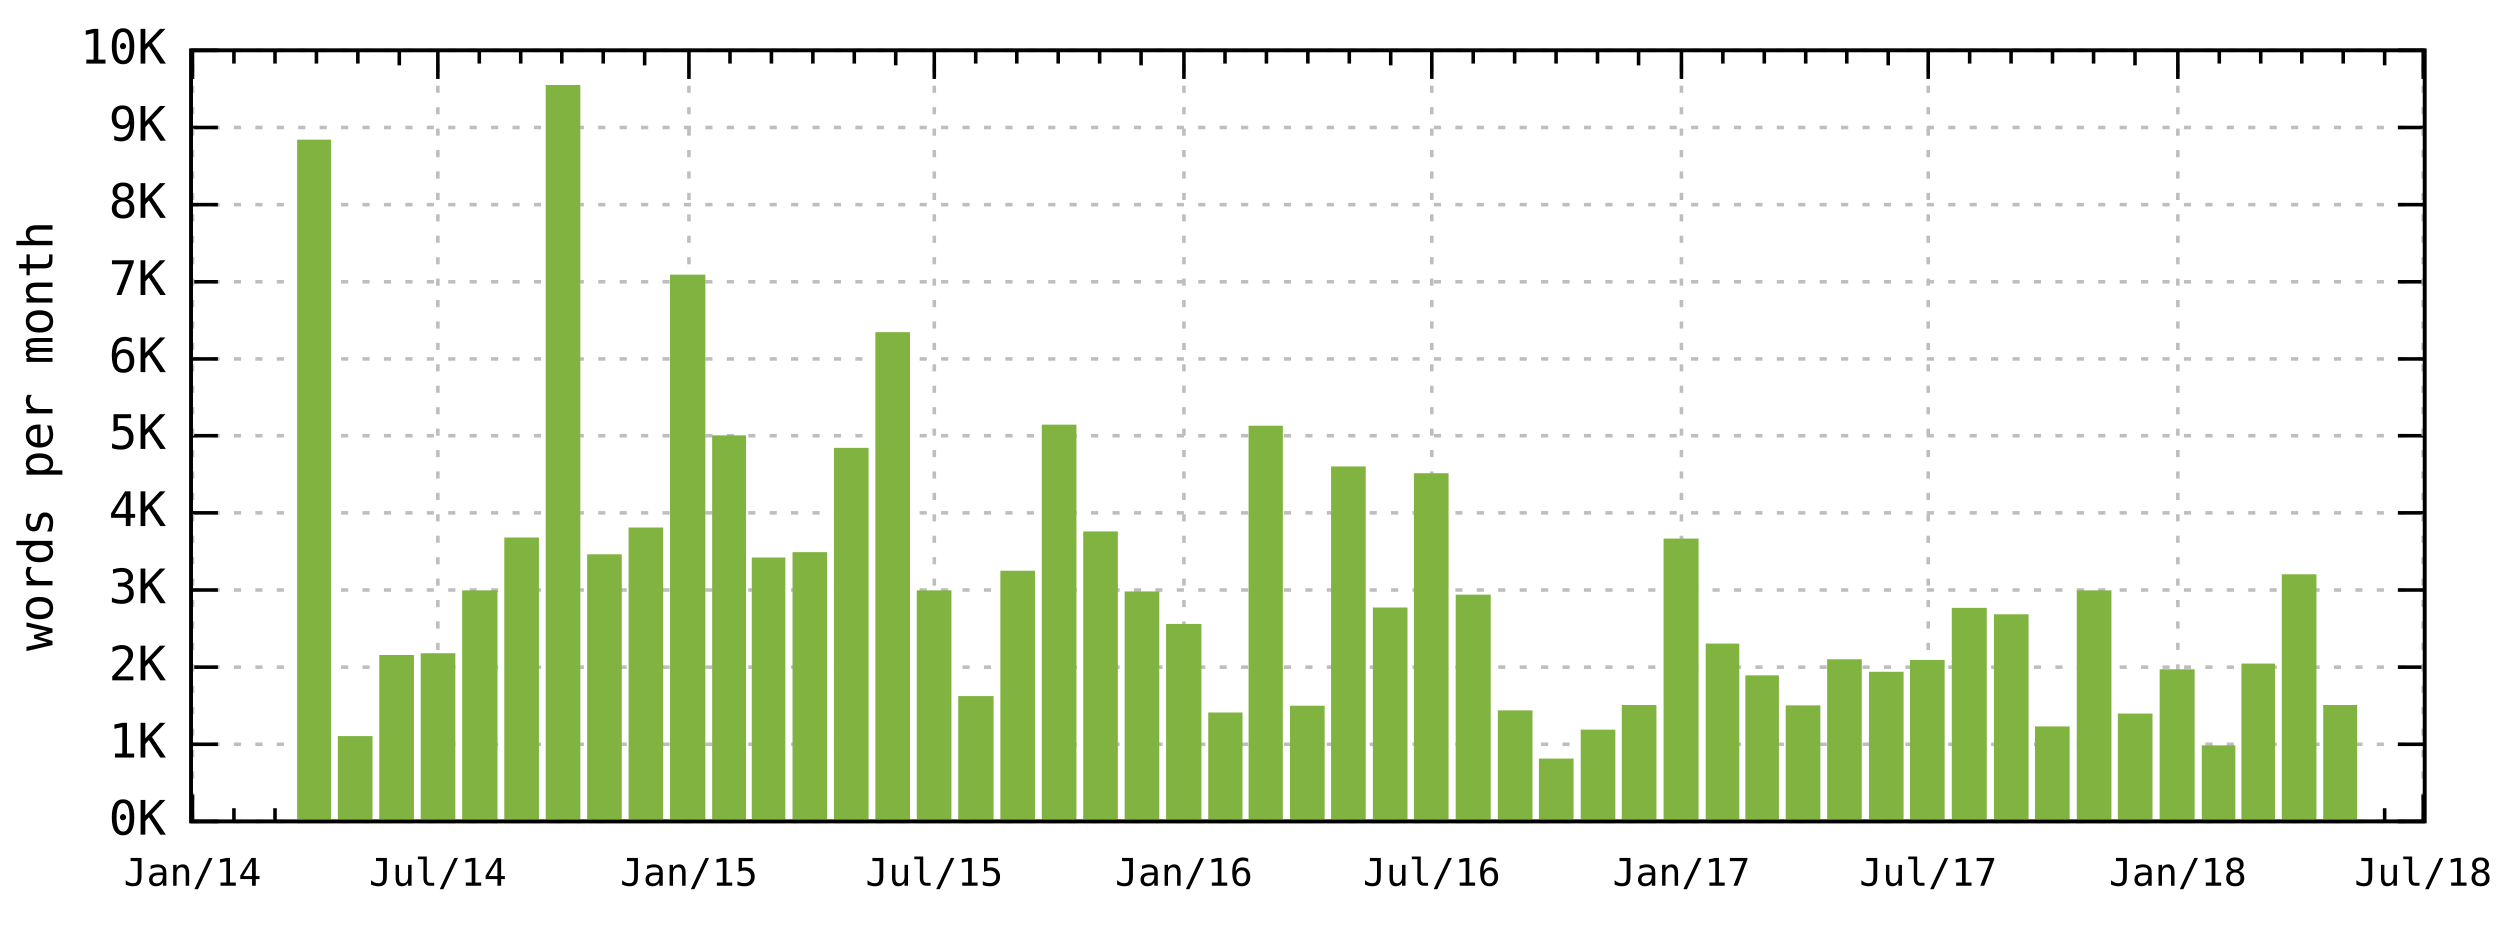
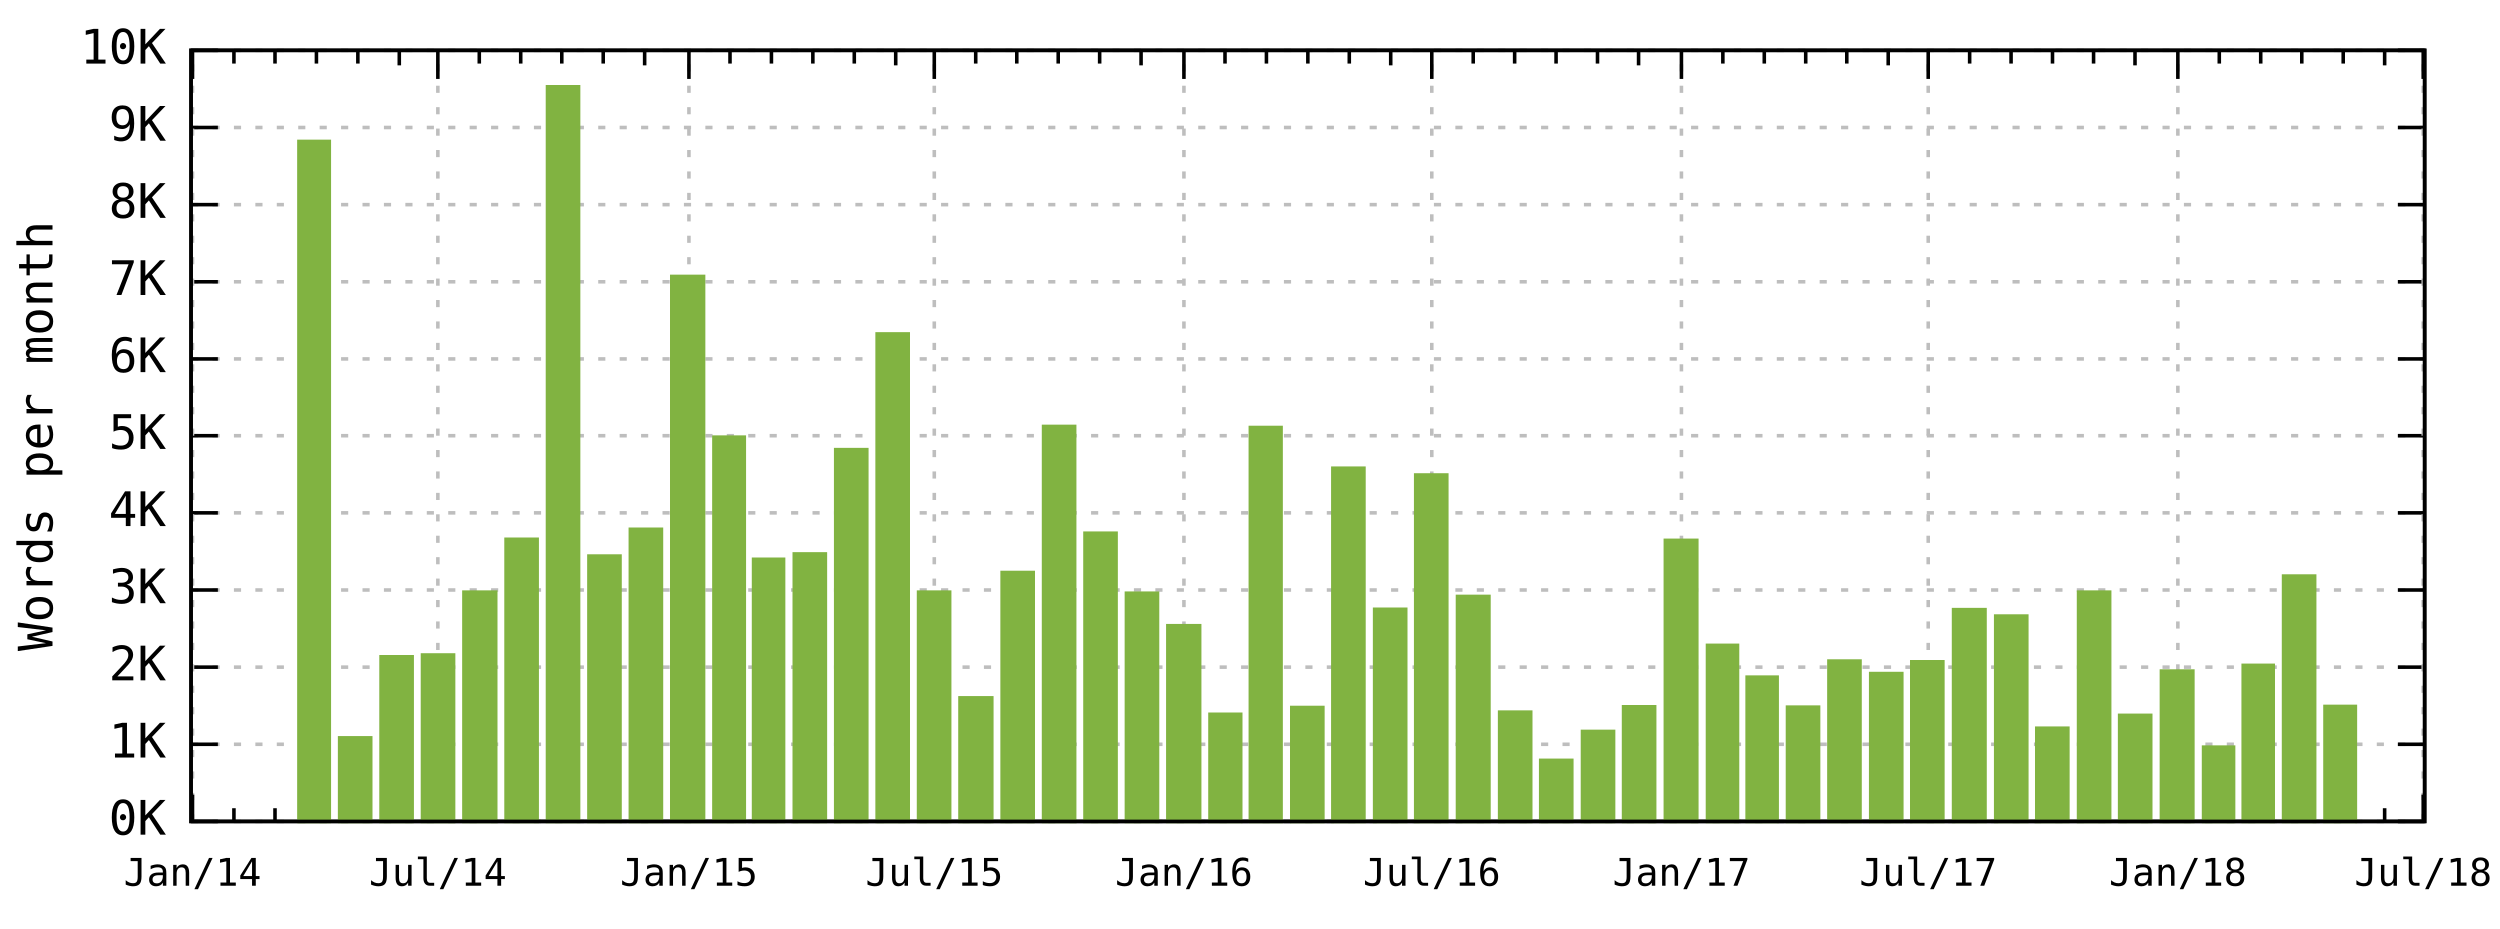
<svg xmlns="http://www.w3.org/2000/svg" xmlns:xlink="http://www.w3.org/1999/xlink" width="700" height="260" viewBox="0 0 700 260">
  <g id="gnuplot_canvas">
    <rect x="0" y="0" width="700" height="260" fill="none" />
    <defs>
      <circle id="gpDot" r="0.5" stroke-width="0.5" />
      <path id="gpPt0" stroke-width="0.267" stroke="currentColor" d="M-1,0 h2 M0,-1 v2" />
      <path id="gpPt1" stroke-width="0.267" stroke="currentColor" d="M-1,-1 L1,1 M1,-1 L-1,1" />
      <path id="gpPt2" stroke-width="0.267" stroke="currentColor" d="M-1,0 L1,0 M0,-1 L0,1 M-1,-1 L1,1 M-1,1 L1,-1" />
      <rect id="gpPt3" stroke-width="0.267" stroke="currentColor" x="-1" y="-1" width="2" height="2" />
      <rect id="gpPt4" stroke-width="0.267" stroke="currentColor" fill="currentColor" x="-1" y="-1" width="2" height="2" />
      <circle id="gpPt5" stroke-width="0.267" stroke="currentColor" cx="0" cy="0" r="1" />
      <use xlink:href="#gpPt5" id="gpPt6" fill="currentColor" stroke="none" />
      <path id="gpPt7" stroke-width="0.267" stroke="currentColor" d="M0,-1.33 L-1.33,0.67 L1.33,0.67 z" />
      <use xlink:href="#gpPt7" id="gpPt8" fill="currentColor" stroke="none" />
      <use xlink:href="#gpPt7" id="gpPt9" stroke="currentColor" transform="rotate(180)" />
      <use xlink:href="#gpPt9" id="gpPt10" fill="currentColor" stroke="none" />
      <use xlink:href="#gpPt3" id="gpPt11" stroke="currentColor" transform="rotate(45)" />
      <use xlink:href="#gpPt11" id="gpPt12" fill="currentColor" stroke="none" />
    </defs>
    <g style="fill:none; color:white; stroke:currentColor; stroke-width:1.00; stroke-linecap:butt; stroke-linejoin:miter">
</g>
    <g style="fill:none; color:black; stroke:currentColor; stroke-width:1.00; stroke-linecap:butt; stroke-linejoin:miter">
</g>
    <g style="fill:none; color:gray; stroke:currentColor; stroke-width:1.00; stroke-linecap:butt; stroke-linejoin:miter">
      <path stroke="rgb(190, 190, 190)" stroke-dasharray=" 2,4" class="gridline" d="M53.5,230.0 L678.9,230.0  h0.01" />
    </g>
    <g style="fill:none; color:black; stroke:currentColor; stroke-width:1.00; stroke-linecap:butt; stroke-linejoin:miter">
      <path stroke="black" d="M53.5,230.0 L61.0,230.0 M678.9,230.0 L671.4,230.0  h0.01" />
      <g transform="translate(46.5,233.7)" style="stroke:none; fill:rgb(0,0,0); font-family:monospace; font-size:10.00pt; text-anchor:end">
        <text>0K</text>
      </g>
    </g>
    <g style="fill:none; color:gray; stroke:currentColor; stroke-width:1.00; stroke-linecap:butt; stroke-linejoin:miter">
      <path stroke="rgb(190, 190, 190)" stroke-dasharray=" 2,4" class="gridline" d="M53.5,208.4 L678.9,208.4  h0.01" />
    </g>
    <g style="fill:none; color:black; stroke:currentColor; stroke-width:1.00; stroke-linecap:butt; stroke-linejoin:miter">
      <path stroke="black" d="M53.5,208.4 L61.0,208.4 M678.9,208.4 L671.4,208.4  h0.01" />
      <g transform="translate(46.5,212.1)" style="stroke:none; fill:rgb(0,0,0); font-family:monospace; font-size:10.00pt; text-anchor:end">
        <text>1K</text>
      </g>
    </g>
    <g style="fill:none; color:gray; stroke:currentColor; stroke-width:1.00; stroke-linecap:butt; stroke-linejoin:miter">
      <path stroke="rgb(190, 190, 190)" stroke-dasharray=" 2,4" class="gridline" d="M53.5,186.8 L678.9,186.8  h0.01" />
    </g>
    <g style="fill:none; color:black; stroke:currentColor; stroke-width:1.00; stroke-linecap:butt; stroke-linejoin:miter">
      <path stroke="black" d="M53.5,186.8 L61.0,186.8 M678.9,186.8 L671.4,186.8  h0.01" />
      <g transform="translate(46.5,190.5)" style="stroke:none; fill:rgb(0,0,0); font-family:monospace; font-size:10.00pt; text-anchor:end">
        <text>2K</text>
      </g>
    </g>
    <g style="fill:none; color:gray; stroke:currentColor; stroke-width:1.00; stroke-linecap:butt; stroke-linejoin:miter">
      <path stroke="rgb(190, 190, 190)" stroke-dasharray=" 2,4" class="gridline" d="M53.5,165.2 L678.9,165.2  h0.01" />
    </g>
    <g style="fill:none; color:black; stroke:currentColor; stroke-width:1.00; stroke-linecap:butt; stroke-linejoin:miter">
      <path stroke="black" d="M53.5,165.2 L61.0,165.2 M678.9,165.2 L671.4,165.2  h0.01" />
      <g transform="translate(46.5,168.9)" style="stroke:none; fill:rgb(0,0,0); font-family:monospace; font-size:10.00pt; text-anchor:end">
        <text>3K</text>
      </g>
    </g>
    <g style="fill:none; color:gray; stroke:currentColor; stroke-width:1.00; stroke-linecap:butt; stroke-linejoin:miter">
      <path stroke="rgb(190, 190, 190)" stroke-dasharray=" 2,4" class="gridline" d="M53.5,143.6 L678.9,143.6  h0.01" />
    </g>
    <g style="fill:none; color:black; stroke:currentColor; stroke-width:1.00; stroke-linecap:butt; stroke-linejoin:miter">
      <path stroke="black" d="M53.5,143.6 L61.0,143.6 M678.9,143.6 L671.4,143.6  h0.01" />
      <g transform="translate(46.5,147.3)" style="stroke:none; fill:rgb(0,0,0); font-family:monospace; font-size:10.00pt; text-anchor:end">
        <text>4K</text>
      </g>
    </g>
    <g style="fill:none; color:gray; stroke:currentColor; stroke-width:1.00; stroke-linecap:butt; stroke-linejoin:miter">
      <path stroke="rgb(190, 190, 190)" stroke-dasharray=" 2,4" class="gridline" d="M53.5,122.0 L678.9,122.0  h0.01" />
    </g>
    <g style="fill:none; color:black; stroke:currentColor; stroke-width:1.00; stroke-linecap:butt; stroke-linejoin:miter">
      <path stroke="black" d="M53.5,122.0 L61.0,122.0 M678.9,122.0 L671.4,122.0  h0.01" />
      <g transform="translate(46.5,125.7)" style="stroke:none; fill:rgb(0,0,0); font-family:monospace; font-size:10.00pt; text-anchor:end">
        <text>5K</text>
      </g>
    </g>
    <g style="fill:none; color:gray; stroke:currentColor; stroke-width:1.00; stroke-linecap:butt; stroke-linejoin:miter">
      <path stroke="rgb(190, 190, 190)" stroke-dasharray=" 2,4" class="gridline" d="M53.5,100.5 L678.9,100.5  h0.01" />
    </g>
    <g style="fill:none; color:black; stroke:currentColor; stroke-width:1.00; stroke-linecap:butt; stroke-linejoin:miter">
      <path stroke="black" d="M53.5,100.5 L61.0,100.5 M678.9,100.5 L671.4,100.5  h0.01" />
      <g transform="translate(46.5,104.2)" style="stroke:none; fill:rgb(0,0,0); font-family:monospace; font-size:10.00pt; text-anchor:end">
        <text>6K</text>
      </g>
    </g>
    <g style="fill:none; color:gray; stroke:currentColor; stroke-width:1.00; stroke-linecap:butt; stroke-linejoin:miter">
      <path stroke="rgb(190, 190, 190)" stroke-dasharray=" 2,4" class="gridline" d="M53.5,78.9 L678.9,78.9  h0.01" />
    </g>
    <g style="fill:none; color:black; stroke:currentColor; stroke-width:1.00; stroke-linecap:butt; stroke-linejoin:miter">
      <path stroke="black" d="M53.5,78.9 L61.0,78.9 M678.9,78.9 L671.4,78.9  h0.01" />
      <g transform="translate(46.5,82.6)" style="stroke:none; fill:rgb(0,0,0); font-family:monospace; font-size:10.00pt; text-anchor:end">
        <text>7K</text>
      </g>
    </g>
    <g style="fill:none; color:gray; stroke:currentColor; stroke-width:1.00; stroke-linecap:butt; stroke-linejoin:miter">
      <path stroke="rgb(190, 190, 190)" stroke-dasharray=" 2,4" class="gridline" d="M53.5,57.3 L678.9,57.3  h0.01" />
    </g>
    <g style="fill:none; color:black; stroke:currentColor; stroke-width:1.00; stroke-linecap:butt; stroke-linejoin:miter">
      <path stroke="black" d="M53.5,57.3 L61.0,57.3 M678.9,57.3 L671.4,57.3  h0.01" />
      <g transform="translate(46.5,61.0)" style="stroke:none; fill:rgb(0,0,0); font-family:monospace; font-size:10.00pt; text-anchor:end">
        <text>8K</text>
      </g>
    </g>
    <g style="fill:none; color:gray; stroke:currentColor; stroke-width:1.00; stroke-linecap:butt; stroke-linejoin:miter">
      <path stroke="rgb(190, 190, 190)" stroke-dasharray=" 2,4" class="gridline" d="M53.5,35.7 L678.9,35.7  h0.01" />
    </g>
    <g style="fill:none; color:black; stroke:currentColor; stroke-width:1.00; stroke-linecap:butt; stroke-linejoin:miter">
      <path stroke="black" d="M53.5,35.7 L61.0,35.7 M678.9,35.7 L671.4,35.7  h0.01" />
      <g transform="translate(46.5,39.4)" style="stroke:none; fill:rgb(0,0,0); font-family:monospace; font-size:10.00pt; text-anchor:end">
        <text>9K</text>
      </g>
    </g>
    <g style="fill:none; color:gray; stroke:currentColor; stroke-width:1.00; stroke-linecap:butt; stroke-linejoin:miter">
      <path stroke="rgb(190, 190, 190)" stroke-dasharray=" 2,4" class="gridline" d="M53.5,14.1 L678.9,14.1  h0.01" />
    </g>
    <g style="fill:none; color:black; stroke:currentColor; stroke-width:1.00; stroke-linecap:butt; stroke-linejoin:miter">
      <path stroke="black" d="M53.5,14.1 L61.0,14.1 M678.9,14.1 L671.4,14.1  h0.01" />
      <g transform="translate(46.5,17.8)" style="stroke:none; fill:rgb(0,0,0); font-family:monospace; font-size:10.00pt; text-anchor:end">
        <text>10K</text>
      </g>
    </g>
    <g style="fill:none; color:gray; stroke:currentColor; stroke-width:1.00; stroke-linecap:butt; stroke-linejoin:miter">
      <path stroke="rgb(190, 190, 190)" stroke-dasharray=" 2,4" class="gridline" d="M53.9,230.0 L53.9,14.1  h0.01" />
    </g>
    <g style="fill:none; color:black; stroke:currentColor; stroke-width:1.00; stroke-linecap:butt; stroke-linejoin:miter">
      <path stroke="black" d="M53.9,230.0 L53.9,222.5 M53.9,14.1 L53.9,21.6  h0.01" />
      <g transform="translate(53.9,248.0)" style="stroke:none; fill:rgb(0,0,0); font-family:monospace; font-size:8.00pt; text-anchor:middle">
        <text>Jan/14</text>
      </g>
      <path stroke="black" d="M65.5,230.0 L65.5,226.3 M65.5,14.1 L65.5,17.8 M77.0,230.0 L77.0,226.3 M77.0,14.1 L77.0,17.8    M88.6,230.0 L88.6,226.3 M88.6,14.1 L88.6,17.8 M100.2,230.0 L100.2,226.3 M100.2,14.1 L100.2,17.8    M111.8,230.0 L111.8,226.3 M111.8,14.1 L111.8,17.8  h0.01" />
    </g>
    <g style="fill:none; color:gray; stroke:currentColor; stroke-width:1.00; stroke-linecap:butt; stroke-linejoin:miter">
      <path stroke="rgb(190, 190, 190)" stroke-dasharray=" 2,4" class="gridline" d="M122.6,230.0 L122.6,14.1  h0.01" />
    </g>
    <g style="fill:none; color:black; stroke:currentColor; stroke-width:1.00; stroke-linecap:butt; stroke-linejoin:miter">
      <path stroke="black" d="M122.6,230.0 L122.6,222.5 M122.6,14.1 L122.6,21.6  h0.01" />
      <g transform="translate(122.6,248.0)" style="stroke:none; fill:rgb(0,0,0); font-family:monospace; font-size:8.00pt; text-anchor:middle">
        <text>Jul/14</text>
      </g>
      <path stroke="black" d="M134.2,230.0 L134.2,226.3 M134.2,14.1 L134.2,17.8 M145.8,230.0 L145.8,226.3 M145.8,14.1 L145.8,17.8    M157.3,230.0 L157.3,226.3 M157.3,14.1 L157.3,17.8 M168.9,230.0 L168.9,226.3 M168.9,14.1 L168.9,17.8    M180.5,230.0 L180.5,226.3 M180.5,14.1 L180.5,17.8  h0.01" />
    </g>
    <g style="fill:none; color:gray; stroke:currentColor; stroke-width:1.00; stroke-linecap:butt; stroke-linejoin:miter">
      <path stroke="rgb(190, 190, 190)" stroke-dasharray=" 2,4" class="gridline" d="M192.9,230.0 L192.9,14.1  h0.01" />
    </g>
    <g style="fill:none; color:black; stroke:currentColor; stroke-width:1.00; stroke-linecap:butt; stroke-linejoin:miter">
      <path stroke="black" d="M192.9,230.0 L192.9,222.5 M192.9,14.1 L192.9,21.6  h0.01" />
      <g transform="translate(192.9,248.0)" style="stroke:none; fill:rgb(0,0,0); font-family:monospace; font-size:8.00pt; text-anchor:middle">
        <text>Jan/15</text>
      </g>
      <path stroke="black" d="M204.4,230.0 L204.4,226.3 M204.4,14.1 L204.4,17.8 M216.0,230.0 L216.0,226.3 M216.0,14.1 L216.0,17.8    M227.6,230.0 L227.6,226.3 M227.6,14.1 L227.6,17.8 M239.2,230.0 L239.2,226.3 M239.2,14.1 L239.2,17.8    M250.8,230.0 L250.8,226.3 M250.8,14.1 L250.8,17.8  h0.01" />
    </g>
    <g style="fill:none; color:gray; stroke:currentColor; stroke-width:1.00; stroke-linecap:butt; stroke-linejoin:miter">
      <path stroke="rgb(190, 190, 190)" stroke-dasharray=" 2,4" class="gridline" d="M261.6,230.0 L261.6,14.1  h0.01" />
    </g>
    <g style="fill:none; color:black; stroke:currentColor; stroke-width:1.00; stroke-linecap:butt; stroke-linejoin:miter">
      <path stroke="black" d="M261.6,230.0 L261.6,222.5 M261.6,14.1 L261.6,21.6  h0.01" />
      <g transform="translate(261.6,248.0)" style="stroke:none; fill:rgb(0,0,0); font-family:monospace; font-size:8.00pt; text-anchor:middle">
        <text>Jul/15</text>
      </g>
      <path stroke="black" d="M273.2,230.0 L273.2,226.3 M273.2,14.1 L273.2,17.8 M284.7,230.0 L284.7,226.3 M284.7,14.1 L284.7,17.8    M296.3,230.0 L296.3,226.3 M296.3,14.1 L296.3,17.8 M307.9,230.0 L307.9,226.3 M307.9,14.1 L307.9,17.8    M319.5,230.0 L319.5,226.3 M319.5,14.1 L319.5,17.8  h0.01" />
    </g>
    <g style="fill:none; color:gray; stroke:currentColor; stroke-width:1.00; stroke-linecap:butt; stroke-linejoin:miter">
      <path stroke="rgb(190, 190, 190)" stroke-dasharray=" 2,4" class="gridline" d="M331.5,230.0 L331.5,14.1  h0.01" />
    </g>
    <g style="fill:none; color:black; stroke:currentColor; stroke-width:1.00; stroke-linecap:butt; stroke-linejoin:miter">
      <path stroke="black" d="M331.5,230.0 L331.5,222.5 M331.5,14.1 L331.5,21.6  h0.01" />
      <g transform="translate(331.5,248.0)" style="stroke:none; fill:rgb(0,0,0); font-family:monospace; font-size:8.00pt; text-anchor:middle">
        <text>Jan/16</text>
      </g>
      <path stroke="black" d="M343.0,230.0 L343.0,226.3 M343.0,14.1 L343.0,17.8 M354.6,230.0 L354.6,226.3 M354.6,14.1 L354.6,17.8    M366.2,230.0 L366.2,226.3 M366.2,14.1 L366.2,17.8 M377.8,230.0 L377.8,226.3 M377.8,14.1 L377.8,17.8    M389.4,230.0 L389.4,226.3 M389.4,14.1 L389.4,17.8  h0.01" />
    </g>
    <g style="fill:none; color:gray; stroke:currentColor; stroke-width:1.00; stroke-linecap:butt; stroke-linejoin:miter">
      <path stroke="rgb(190, 190, 190)" stroke-dasharray=" 2,4" class="gridline" d="M400.9,230.0 L400.9,14.1  h0.01" />
    </g>
    <g style="fill:none; color:black; stroke:currentColor; stroke-width:1.00; stroke-linecap:butt; stroke-linejoin:miter">
      <path stroke="black" d="M400.9,230.0 L400.9,222.5 M400.9,14.1 L400.9,21.6  h0.01" />
      <g transform="translate(400.9,248.0)" style="stroke:none; fill:rgb(0,0,0); font-family:monospace; font-size:8.00pt; text-anchor:middle">
        <text>Jul/16</text>
      </g>
      <path stroke="black" d="M412.5,230.0 L412.5,226.3 M412.5,14.1 L412.5,17.8 M424.1,230.0 L424.1,226.3 M424.1,14.1 L424.1,17.8    M435.7,230.0 L435.7,226.3 M435.7,14.1 L435.7,17.8 M447.3,230.0 L447.3,226.3 M447.3,14.1 L447.3,17.8    M458.8,230.0 L458.8,226.3 M458.8,14.1 L458.8,17.8  h0.01" />
    </g>
    <g style="fill:none; color:gray; stroke:currentColor; stroke-width:1.00; stroke-linecap:butt; stroke-linejoin:miter">
      <path stroke="rgb(190, 190, 190)" stroke-dasharray=" 2,4" class="gridline" d="M470.8,230.0 L470.8,14.1  h0.01" />
    </g>
    <g style="fill:none; color:black; stroke:currentColor; stroke-width:1.00; stroke-linecap:butt; stroke-linejoin:miter">
      <path stroke="black" d="M470.8,230.0 L470.8,222.5 M470.8,14.1 L470.8,21.6  h0.01" />
      <g transform="translate(470.8,248.0)" style="stroke:none; fill:rgb(0,0,0); font-family:monospace; font-size:8.00pt; text-anchor:middle">
        <text>Jan/17</text>
      </g>
      <path stroke="black" d="M482.4,230.0 L482.4,226.3 M482.4,14.1 L482.4,17.8 M494.0,230.0 L494.0,226.3 M494.0,14.1 L494.0,17.8    M505.6,230.0 L505.6,226.3 M505.6,14.1 L505.6,17.8 M517.1,230.0 L517.1,226.3 M517.1,14.1 L517.1,17.8    M528.7,230.0 L528.7,226.3 M528.7,14.1 L528.7,17.8  h0.01" />
    </g>
    <g style="fill:none; color:gray; stroke:currentColor; stroke-width:1.00; stroke-linecap:butt; stroke-linejoin:miter">
      <path stroke="rgb(190, 190, 190)" stroke-dasharray=" 2,4" class="gridline" d="M539.9,230.0 L539.9,14.1  h0.01" />
    </g>
    <g style="fill:none; color:black; stroke:currentColor; stroke-width:1.00; stroke-linecap:butt; stroke-linejoin:miter">
      <path stroke="black" d="M539.9,230.0 L539.9,222.5 M539.9,14.1 L539.9,21.6  h0.01" />
      <g transform="translate(539.9,248.0)" style="stroke:none; fill:rgb(0,0,0); font-family:monospace; font-size:8.00pt; text-anchor:middle">
        <text>Jul/17</text>
      </g>
      <path stroke="black" d="M551.5,230.0 L551.5,226.3 M551.5,14.1 L551.5,17.8 M563.1,230.0 L563.1,226.3 M563.1,14.1 L563.1,17.8    M574.7,230.0 L574.7,226.3 M574.7,14.1 L574.7,17.8 M586.2,230.0 L586.2,226.3 M586.2,14.1 L586.2,17.8    M597.8,230.0 L597.8,226.3 M597.8,14.1 L597.8,17.8  h0.01" />
    </g>
    <g style="fill:none; color:gray; stroke:currentColor; stroke-width:1.00; stroke-linecap:butt; stroke-linejoin:miter">
      <path stroke="rgb(190, 190, 190)" stroke-dasharray=" 2,4" class="gridline" d="M609.8,230.0 L609.8,14.1  h0.01" />
    </g>
    <g style="fill:none; color:black; stroke:currentColor; stroke-width:1.00; stroke-linecap:butt; stroke-linejoin:miter">
      <path stroke="black" d="M609.8,230.0 L609.8,222.5 M609.8,14.1 L609.8,21.6  h0.01" />
      <g transform="translate(609.8,248.0)" style="stroke:none; fill:rgb(0,0,0); font-family:monospace; font-size:8.00pt; text-anchor:middle">
        <text>Jan/18</text>
      </g>
      <path stroke="black" d="M621.4,230.0 L621.4,226.3 M621.4,14.1 L621.4,17.8 M633.0,230.0 L633.0,226.3 M633.0,14.1 L633.0,17.8    M644.5,230.0 L644.5,226.3 M644.5,14.1 L644.5,17.8 M656.1,230.0 L656.1,226.3 M656.1,14.1 L656.1,17.8    M667.7,230.0 L667.7,226.3 M667.7,14.1 L667.7,17.8  h0.01" />
    </g>
    <g style="fill:none; color:gray; stroke:currentColor; stroke-width:1.00; stroke-linecap:butt; stroke-linejoin:miter">
      <path stroke="rgb(190, 190, 190)" stroke-dasharray=" 2,4" class="gridline" d="M678.5,230.0 L678.5,14.1  h0.01" />
    </g>
    <g style="fill:none; color:black; stroke:currentColor; stroke-width:1.00; stroke-linecap:butt; stroke-linejoin:miter">
      <path stroke="black" d="M678.5,230.0 L678.5,222.5 M678.5,14.1 L678.5,21.6  h0.01" />
      <g transform="translate(678.5,248.0)" style="stroke:none; fill:rgb(0,0,0); font-family:monospace; font-size:8.00pt; text-anchor:middle">
        <text>Jul/18</text>
      </g>
      <path stroke="black" d="M53.5,14.1 L53.5,230.0 L678.9,230.0 L678.9,14.1 L53.5,14.1 Z  h0.01" />
      <g transform="translate(14.7,122.1) rotate(270)" style="stroke:none; fill:rgb(0,0,0); font-family:monospace; font-size:10.00pt; text-anchor:middle">
-         <text>words per month</text>
+         <text>Words per month</text>
      </g>
    </g>
    <g id="gnuplot_plot_1">
      <g style="fill:none; color:red; stroke:currentColor; stroke-width:1.00; stroke-linecap:butt; stroke-linejoin:miter">
        <g style="stroke:none; shape-rendering:crispEdges">
          <polygon fill="rgb(129, 179,  65)" points="83.7,230.0 92.3,230.0 92.3,39.5 83.7,39.5 " />
        </g>
        <path stroke="rgb(129, 179,  65)" d="M83.7,230.0 L83.7,39.6 L92.2,39.6 L92.2,230.0 L83.7,230.0 Z  h0.01" />
        <g style="stroke:none; shape-rendering:crispEdges">
          <polygon fill="rgb(129, 179,  65)" points="95.1,230.0 103.9,230.0 103.9,206.5 95.1,206.5 " />
        </g>
        <path stroke="rgb(129, 179,  65)" d="M95.1,230.0 L95.1,206.6 L103.8,206.6 L103.8,230.0 L95.1,230.0 Z  h0.01" />
        <g style="stroke:none; shape-rendering:crispEdges">
          <polygon fill="rgb(129, 179,  65)" points="106.7,230.0 115.5,230.0 115.5,183.8 106.7,183.8 " />
        </g>
        <path stroke="rgb(129, 179,  65)" d="M106.7,230.0 L106.7,183.9 L115.4,183.9 L115.4,230.0 L106.7,230.0 Z  h0.01" />
        <g style="stroke:none; shape-rendering:crispEdges">
          <polygon fill="rgb(129, 179,  65)" points="118.3,230.0 127.1,230.0 127.1,183.3 118.3,183.3 " />
        </g>
        <path stroke="rgb(129, 179,  65)" d="M118.3,230.0 L118.3,183.4 L127.0,183.4 L127.0,230.0 L118.3,230.0 Z  h0.01" />
        <g style="stroke:none; shape-rendering:crispEdges">
          <polygon fill="rgb(129, 179,  65)" points="129.9,230.0 138.9,230.0 138.9,165.7 129.9,165.7 " />
        </g>
        <path stroke="rgb(129, 179,  65)" d="M129.9,230.0 L129.9,165.8 L138.8,165.8 L138.8,230.0 L129.9,230.0 Z  h0.01" />
        <g style="stroke:none; shape-rendering:crispEdges">
          <polygon fill="rgb(129, 179,  65)" points="141.7,230.0 150.5,230.0 150.5,150.9 141.7,150.9 " />
        </g>
        <path stroke="rgb(129, 179,  65)" d="M141.7,230.0 L141.7,151.0 L150.4,151.0 L150.4,230.0 L141.7,230.0 Z  h0.01" />
        <g style="stroke:none; shape-rendering:crispEdges">
          <polygon fill="rgb(129, 179,  65)" points="153.3,230.0 162.1,230.0 162.1,24.2 153.3,24.2 " />
        </g>
        <path stroke="rgb(129, 179,  65)" d="M153.3,230.0 L153.3,24.3 L162.0,24.3 L162.0,230.0 L153.3,230.0 Z  h0.01" />
        <g style="stroke:none; shape-rendering:crispEdges">
          <polygon fill="rgb(129, 179,  65)" points="164.9,230.0 173.7,230.0 173.7,155.6 164.9,155.6 " />
        </g>
        <path stroke="rgb(129, 179,  65)" d="M164.9,230.0 L164.9,155.7 L173.6,155.7 L173.6,230.0 L164.9,230.0 Z  h0.01" />
        <g style="stroke:none; shape-rendering:crispEdges">
          <polygon fill="rgb(129, 179,  65)" points="176.5,230.0 185.3,230.0 185.3,148.1 176.5,148.1 " />
        </g>
        <path stroke="rgb(129, 179,  65)" d="M176.5,230.0 L176.5,148.2 L185.2,148.2 L185.2,230.0 L176.5,230.0 Z  h0.01" />
        <g style="stroke:none; shape-rendering:crispEdges">
          <polygon fill="rgb(129, 179,  65)" points="188.1,230.0 197.1,230.0 197.1,77.3 188.1,77.3 " />
        </g>
        <path stroke="rgb(129, 179,  65)" d="M188.1,230.0 L188.1,77.4 L197.0,77.4 L197.0,230.0 L188.1,230.0 Z  h0.01" />
        <g style="stroke:none; shape-rendering:crispEdges">
          <polygon fill="rgb(129, 179,  65)" points="199.9,230.0 208.5,230.0 208.5,122.3 199.9,122.3 " />
        </g>
        <path stroke="rgb(129, 179,  65)" d="M199.9,230.0 L199.9,122.4 L208.4,122.4 L208.4,230.0 L199.9,230.0 Z  h0.01" />
        <g style="stroke:none; shape-rendering:crispEdges">
          <polygon fill="rgb(129, 179,  65)" points="211.0,230.0 219.5,230.0 219.5,156.5 211.0,156.5 " />
        </g>
        <path stroke="rgb(129, 179,  65)" d="M211.0,230.0 L211.0,156.6 L219.4,156.6 L219.4,230.0 L211.0,230.0 Z  h0.01" />
        <g style="stroke:none; shape-rendering:crispEdges">
          <polygon fill="rgb(129, 179,  65)" points="222.4,230.0 231.2,230.0 231.2,155.0 222.4,155.0 " />
        </g>
        <path stroke="rgb(129, 179,  65)" d="M222.4,230.0 L222.4,155.1 L231.1,155.1 L231.1,230.0 L222.4,230.0 Z  h0.01" />
        <g style="stroke:none; shape-rendering:crispEdges">
          <polygon fill="rgb(129, 179,  65)" points="234.0,230.0 242.8,230.0 242.8,125.8 234.0,125.8 " />
        </g>
        <path stroke="rgb(129, 179,  65)" d="M234.0,230.0 L234.0,125.9 L242.7,125.9 L242.7,230.0 L234.0,230.0 Z  h0.01" />
        <g style="stroke:none; shape-rendering:crispEdges">
          <polygon fill="rgb(129, 179,  65)" points="245.6,230.0 254.4,230.0 254.4,93.4 245.6,93.4 " />
        </g>
        <path stroke="rgb(129, 179,  65)" d="M245.6,230.0 L245.6,93.5 L254.3,93.5 L254.3,230.0 L245.6,230.0 Z  h0.01" />
        <g style="stroke:none; shape-rendering:crispEdges">
          <polygon fill="rgb(129, 179,  65)" points="257.2,230.0 266.0,230.0 266.0,165.7 257.2,165.7 " />
        </g>
        <path stroke="rgb(129, 179,  65)" d="M257.2,230.0 L257.2,165.8 L265.9,165.8 L265.9,230.0 L257.2,230.0 Z  h0.01" />
        <g style="stroke:none; shape-rendering:crispEdges">
          <polygon fill="rgb(129, 179,  65)" points="268.8,230.0 277.8,230.0 277.8,195.3 268.8,195.3 " />
        </g>
        <path stroke="rgb(129, 179,  65)" d="M268.8,230.0 L268.8,195.4 L277.7,195.4 L277.7,230.0 L268.8,230.0 Z  h0.01" />
        <g style="stroke:none; shape-rendering:crispEdges">
          <polygon fill="rgb(129, 179,  65)" points="280.6,230.0 289.4,230.0 289.4,160.2 280.6,160.2 " />
        </g>
        <path stroke="rgb(129, 179,  65)" d="M280.6,230.0 L280.6,160.3 L289.3,160.3 L289.3,230.0 L280.6,230.0 Z  h0.01" />
        <g style="stroke:none; shape-rendering:crispEdges">
          <polygon fill="rgb(129, 179,  65)" points="292.2,230.0 301.0,230.0 301.0,119.3 292.2,119.3 " />
        </g>
        <path stroke="rgb(129, 179,  65)" d="M292.2,230.0 L292.2,119.4 L300.9,119.4 L300.9,230.0 L292.2,230.0 Z  h0.01" />
        <g style="stroke:none; shape-rendering:crispEdges">
          <polygon fill="rgb(129, 179,  65)" points="303.8,230.0 312.6,230.0 312.6,149.2 303.8,149.2 " />
        </g>
        <path stroke="rgb(129, 179,  65)" d="M303.8,230.0 L303.8,149.3 L312.5,149.3 L312.5,230.0 L303.8,230.0 Z  h0.01" />
        <g style="stroke:none; shape-rendering:crispEdges">
          <polygon fill="rgb(129, 179,  65)" points="315.4,230.0 324.2,230.0 324.2,166.0 315.4,166.0 " />
        </g>
        <path stroke="rgb(129, 179,  65)" d="M315.4,230.0 L315.4,166.1 L324.1,166.1 L324.1,230.0 L315.4,230.0 Z  h0.01" />
        <g style="stroke:none; shape-rendering:crispEdges">
          <polygon fill="rgb(129, 179,  65)" points="327.0,230.0 336.0,230.0 336.0,175.1 327.0,175.1 " />
        </g>
        <path stroke="rgb(129, 179,  65)" d="M327.0,230.0 L327.0,175.2 L335.9,175.2 L335.9,230.0 L327.0,230.0 Z  h0.01" />
        <g style="stroke:none; shape-rendering:crispEdges">
          <polygon fill="rgb(129, 179,  65)" points="338.8,230.0 347.5,230.0 347.5,199.9 338.8,199.9 " />
        </g>
        <path stroke="rgb(129, 179,  65)" d="M338.8,230.0 L338.8,200.0 L347.4,200.0 L347.4,230.0 L338.8,230.0 Z  h0.01" />
        <g style="stroke:none; shape-rendering:crispEdges">
          <polygon fill="rgb(129, 179,  65)" points="350.1,230.0 358.8,230.0 358.8,119.6 350.1,119.6 " />
        </g>
        <path stroke="rgb(129, 179,  65)" d="M350.1,230.0 L350.1,119.7 L358.7,119.7 L358.7,230.0 L350.1,230.0 Z  h0.01" />
        <g style="stroke:none; shape-rendering:crispEdges">
          <polygon fill="rgb(129, 179,  65)" points="361.7,230.0 370.5,230.0 370.5,198.0 361.7,198.0 " />
        </g>
        <path stroke="rgb(129, 179,  65)" d="M361.7,230.0 L361.7,198.1 L370.4,198.1 L370.4,230.0 L361.7,230.0 Z  h0.01" />
        <g style="stroke:none; shape-rendering:crispEdges">
          <polygon fill="rgb(129, 179,  65)" points="373.2,230.0 382.0,230.0 382.0,131.0 373.2,131.0 " />
        </g>
        <path stroke="rgb(129, 179,  65)" d="M373.2,230.0 L373.2,131.1 L381.9,131.1 L381.9,230.0 L373.2,230.0 Z  h0.01" />
        <g style="stroke:none; shape-rendering:crispEdges">
          <polygon fill="rgb(129, 179,  65)" points="384.9,230.0 393.7,230.0 393.7,170.5 384.9,170.5 " />
        </g>
        <path stroke="rgb(129, 179,  65)" d="M384.9,230.0 L384.9,170.6 L393.6,170.6 L393.6,230.0 L384.9,230.0 Z  h0.01" />
        <g style="stroke:none; shape-rendering:crispEdges">
          <polygon fill="rgb(129, 179,  65)" points="396.4,230.0 405.2,230.0 405.2,132.9 396.4,132.9 " />
        </g>
        <path stroke="rgb(129, 179,  65)" d="M396.4,230.0 L396.4,133.0 L405.1,133.0 L405.1,230.0 L396.4,230.0 Z  h0.01" />
        <g style="stroke:none; shape-rendering:crispEdges">
          <polygon fill="rgb(129, 179,  65)" points="408.1,230.0 417.0,230.0 417.0,166.9 408.1,166.9 " />
        </g>
        <path stroke="rgb(129, 179,  65)" d="M408.1,230.0 L408.1,167.0 L416.9,167.0 L416.9,230.0 L408.1,230.0 Z  h0.01" />
        <g style="stroke:none; shape-rendering:crispEdges">
          <polygon fill="rgb(129, 179,  65)" points="419.9,230.0 428.7,230.0 428.7,199.3 419.9,199.3 " />
        </g>
        <path stroke="rgb(129, 179,  65)" d="M419.9,230.0 L419.9,199.4 L428.6,199.4 L428.6,230.0 L419.9,230.0 Z  h0.01" />
        <g style="stroke:none; shape-rendering:crispEdges">
          <polygon fill="rgb(129, 179,  65)" points="431.4,230.0 440.2,230.0 440.2,212.8 431.4,212.8 " />
        </g>
        <path stroke="rgb(129, 179,  65)" d="M431.4,230.0 L431.4,212.9 L440.1,212.9 L440.1,230.0 L431.4,230.0 Z  h0.01" />
        <g style="stroke:none; shape-rendering:crispEdges">
          <polygon fill="rgb(129, 179,  65)" points="443.1,230.0 451.9,230.0 451.9,204.7 443.1,204.7 " />
        </g>
        <path stroke="rgb(129, 179,  65)" d="M443.1,230.0 L443.1,204.8 L451.8,204.8 L451.8,230.0 L443.1,230.0 Z  h0.01" />
        <g style="stroke:none; shape-rendering:crispEdges">
          <polygon fill="rgb(129, 179,  65)" points="454.6,230.0 463.4,230.0 463.4,197.8 454.6,197.8 " />
        </g>
        <path stroke="rgb(129, 179,  65)" d="M454.6,230.0 L454.6,197.9 L463.3,197.9 L463.3,230.0 L454.6,230.0 Z  h0.01" />
        <g style="stroke:none; shape-rendering:crispEdges">
          <polygon fill="rgb(129, 179,  65)" points="466.3,230.0 475.2,230.0 475.2,151.2 466.3,151.2 " />
        </g>
        <path stroke="rgb(129, 179,  65)" d="M466.3,230.0 L466.3,151.3 L475.1,151.3 L475.1,230.0 L466.3,230.0 Z  h0.01" />
        <g style="stroke:none; shape-rendering:crispEdges">
          <polygon fill="rgb(129, 179,  65)" points="478.1,230.0 486.6,230.0 486.6,180.6 478.1,180.6 " />
        </g>
        <path stroke="rgb(129, 179,  65)" d="M478.1,230.0 L478.1,180.7 L486.5,180.7 L486.5,230.0 L478.1,230.0 Z  h0.01" />
        <g style="stroke:none; shape-rendering:crispEdges">
          <polygon fill="rgb(129, 179,  65)" points="489.2,230.0 497.7,230.0 497.7,189.5 489.2,189.5 " />
        </g>
        <path stroke="rgb(129, 179,  65)" d="M489.2,230.0 L489.2,189.6 L497.6,189.6 L497.6,230.0 L489.2,230.0 Z  h0.01" />
        <g style="stroke:none; shape-rendering:crispEdges">
          <polygon fill="rgb(129, 179,  65)" points="500.5,230.0 509.3,230.0 509.3,197.9 500.5,197.9 " />
        </g>
        <path stroke="rgb(129, 179,  65)" d="M500.5,230.0 L500.5,198.0 L509.2,198.0 L509.2,230.0 L500.5,230.0 Z  h0.01" />
        <g style="stroke:none; shape-rendering:crispEdges">
          <polygon fill="rgb(129, 179,  65)" points="512.1,230.0 520.9,230.0 520.9,185.0 512.1,185.0 " />
        </g>
        <path stroke="rgb(129, 179,  65)" d="M512.1,230.0 L512.1,185.1 L520.8,185.1 L520.8,230.0 L512.1,230.0 Z  h0.01" />
        <g style="stroke:none; shape-rendering:crispEdges">
          <polygon fill="rgb(129, 179,  65)" points="523.8,230.0 532.6,230.0 532.6,188.5 523.8,188.5 " />
        </g>
        <path stroke="rgb(129, 179,  65)" d="M523.8,230.0 L523.8,188.6 L532.5,188.6 L532.5,230.0 L523.8,230.0 Z  h0.01" />
        <g style="stroke:none; shape-rendering:crispEdges">
          <polygon fill="rgb(129, 179,  65)" points="535.3,230.0 544.1,230.0 544.1,185.2 535.3,185.2 " />
        </g>
        <path stroke="rgb(129, 179,  65)" d="M535.3,230.0 L535.3,185.3 L544.0,185.3 L544.0,230.0 L535.3,230.0 Z  h0.01" />
        <g style="stroke:none; shape-rendering:crispEdges">
          <polygon fill="rgb(129, 179,  65)" points="547.0,230.0 555.9,230.0 555.9,170.6 547.0,170.6 " />
        </g>
        <path stroke="rgb(129, 179,  65)" d="M547.0,230.0 L547.0,170.7 L555.8,170.7 L555.8,230.0 L547.0,230.0 Z  h0.01" />
        <g style="stroke:none; shape-rendering:crispEdges">
          <polygon fill="rgb(129, 179,  65)" points="558.8,230.0 567.6,230.0 567.6,172.4 558.8,172.4 " />
        </g>
        <path stroke="rgb(129, 179,  65)" d="M558.8,230.0 L558.8,172.5 L567.5,172.5 L567.5,230.0 L558.8,230.0 Z  h0.01" />
        <g style="stroke:none; shape-rendering:crispEdges">
          <polygon fill="rgb(129, 179,  65)" points="570.3,230.0 579.1,230.0 579.1,203.8 570.3,203.8 " />
        </g>
        <path stroke="rgb(129, 179,  65)" d="M570.3,230.0 L570.3,203.9 L579.0,203.9 L579.0,230.0 L570.3,230.0 Z  h0.01" />
        <g style="stroke:none; shape-rendering:crispEdges">
          <polygon fill="rgb(129, 179,  65)" points="582.0,230.0 590.8,230.0 590.8,165.7 582.0,165.7 " />
        </g>
        <path stroke="rgb(129, 179,  65)" d="M582.0,230.0 L582.0,165.8 L590.7,165.8 L590.7,230.0 L582.0,230.0 Z  h0.01" />
        <g style="stroke:none; shape-rendering:crispEdges">
          <polygon fill="rgb(129, 179,  65)" points="593.5,230.0 602.3,230.0 602.3,200.2 593.5,200.2 " />
        </g>
        <path stroke="rgb(129, 179,  65)" d="M593.5,230.0 L593.5,200.3 L602.2,200.3 L602.2,230.0 L593.5,230.0 Z  h0.01" />
        <g style="stroke:none; shape-rendering:crispEdges">
          <polygon fill="rgb(129, 179,  65)" points="605.2,230.0 614.1,230.0 614.1,187.8 605.2,187.8 " />
        </g>
        <path stroke="rgb(129, 179,  65)" d="M605.2,230.0 L605.2,187.9 L614.0,187.9 L614.0,230.0 L605.2,230.0 Z  h0.01" />
        <g style="stroke:none; shape-rendering:crispEdges">
          <polygon fill="rgb(129, 179,  65)" points="617.0,230.0 625.5,230.0 625.5,209.1 617.0,209.1 " />
        </g>
        <path stroke="rgb(129, 179,  65)" d="M617.0,230.0 L617.0,209.2 L625.4,209.2 L625.4,230.0 L617.0,230.0 Z  h0.01" />
        <g style="stroke:none; shape-rendering:crispEdges">
          <polygon fill="rgb(129, 179,  65)" points="628.1,230.0 636.6,230.0 636.6,186.2 628.1,186.2 " />
        </g>
        <path stroke="rgb(129, 179,  65)" d="M628.1,230.0 L628.1,186.3 L636.5,186.3 L636.5,230.0 L628.1,230.0 Z  h0.01" />
        <g style="stroke:none; shape-rendering:crispEdges">
          <polygon fill="rgb(129, 179,  65)" points="639.4,230.0 648.2,230.0 648.2,161.2 639.4,161.2 " />
        </g>
        <path stroke="rgb(129, 179,  65)" d="M639.4,230.0 L639.4,161.3 L648.1,161.3 L648.1,230.0 L639.4,230.0 Z  h0.01" />
        <g style="stroke:none; shape-rendering:crispEdges">
-           <polygon fill="rgb(129, 179,  65)" points="651.0,230.0 659.6,230.0 659.6,197.8 651.0,197.8 " />
-         </g>
-         <path stroke="rgb(129, 179,  65)" d="M651.0,230.0 L651.0,197.9 L659.5,197.9 L659.5,230.0 L651.0,230.0 Z  h0.01" />
+           <polygon fill="rgb(129, 179,  65)" points="651.0,230.0 659.6,230.0 659.6,197.7 651.0,197.7 " />
+         </g>
+         <path stroke="rgb(129, 179,  65)" d="M651.0,230.0 L651.0,197.8 L659.5,197.8 L659.5,230.0 L651.0,230.0 Z  h0.01" />
      </g>
    </g>
    <g style="fill:none; color:black; stroke:currentColor; stroke-width:1.00; stroke-linecap:butt; stroke-linejoin:miter">
      <path stroke="black" d="M53.5,14.1 L53.5,230.0 L678.9,230.0 L678.9,14.1 L53.5,14.1 Z  h0.01" />
    </g>
  </g>
</svg>
